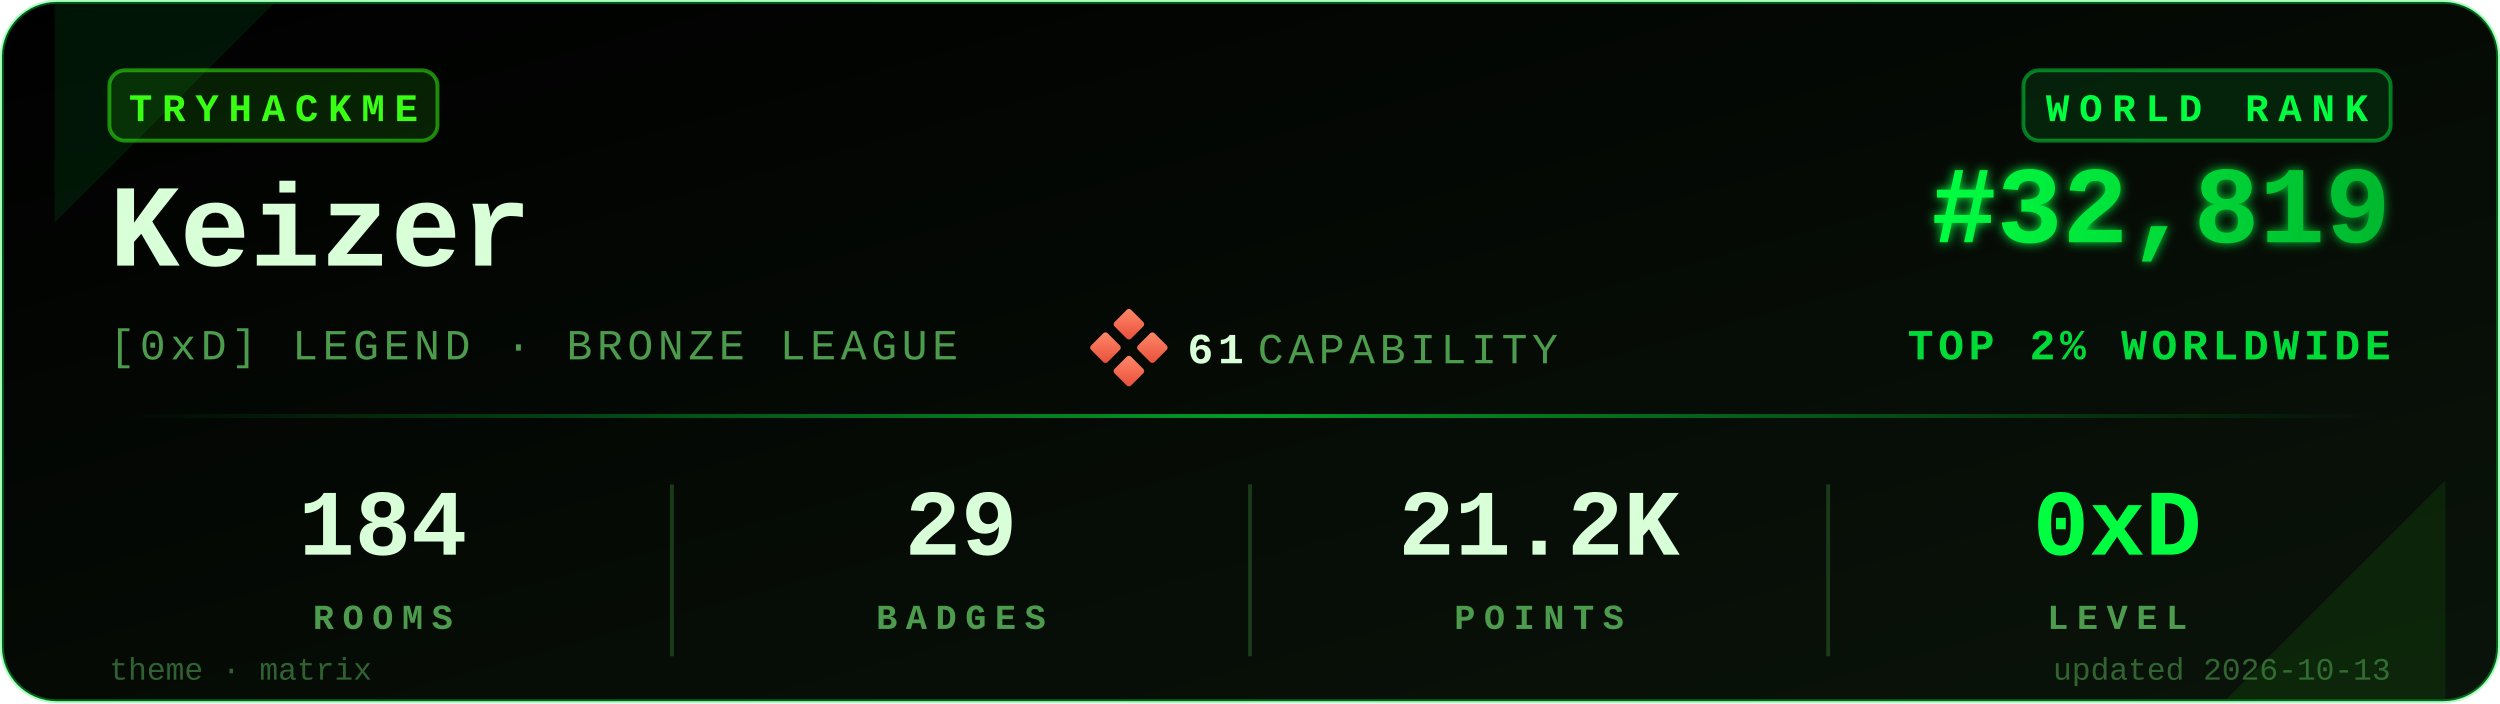
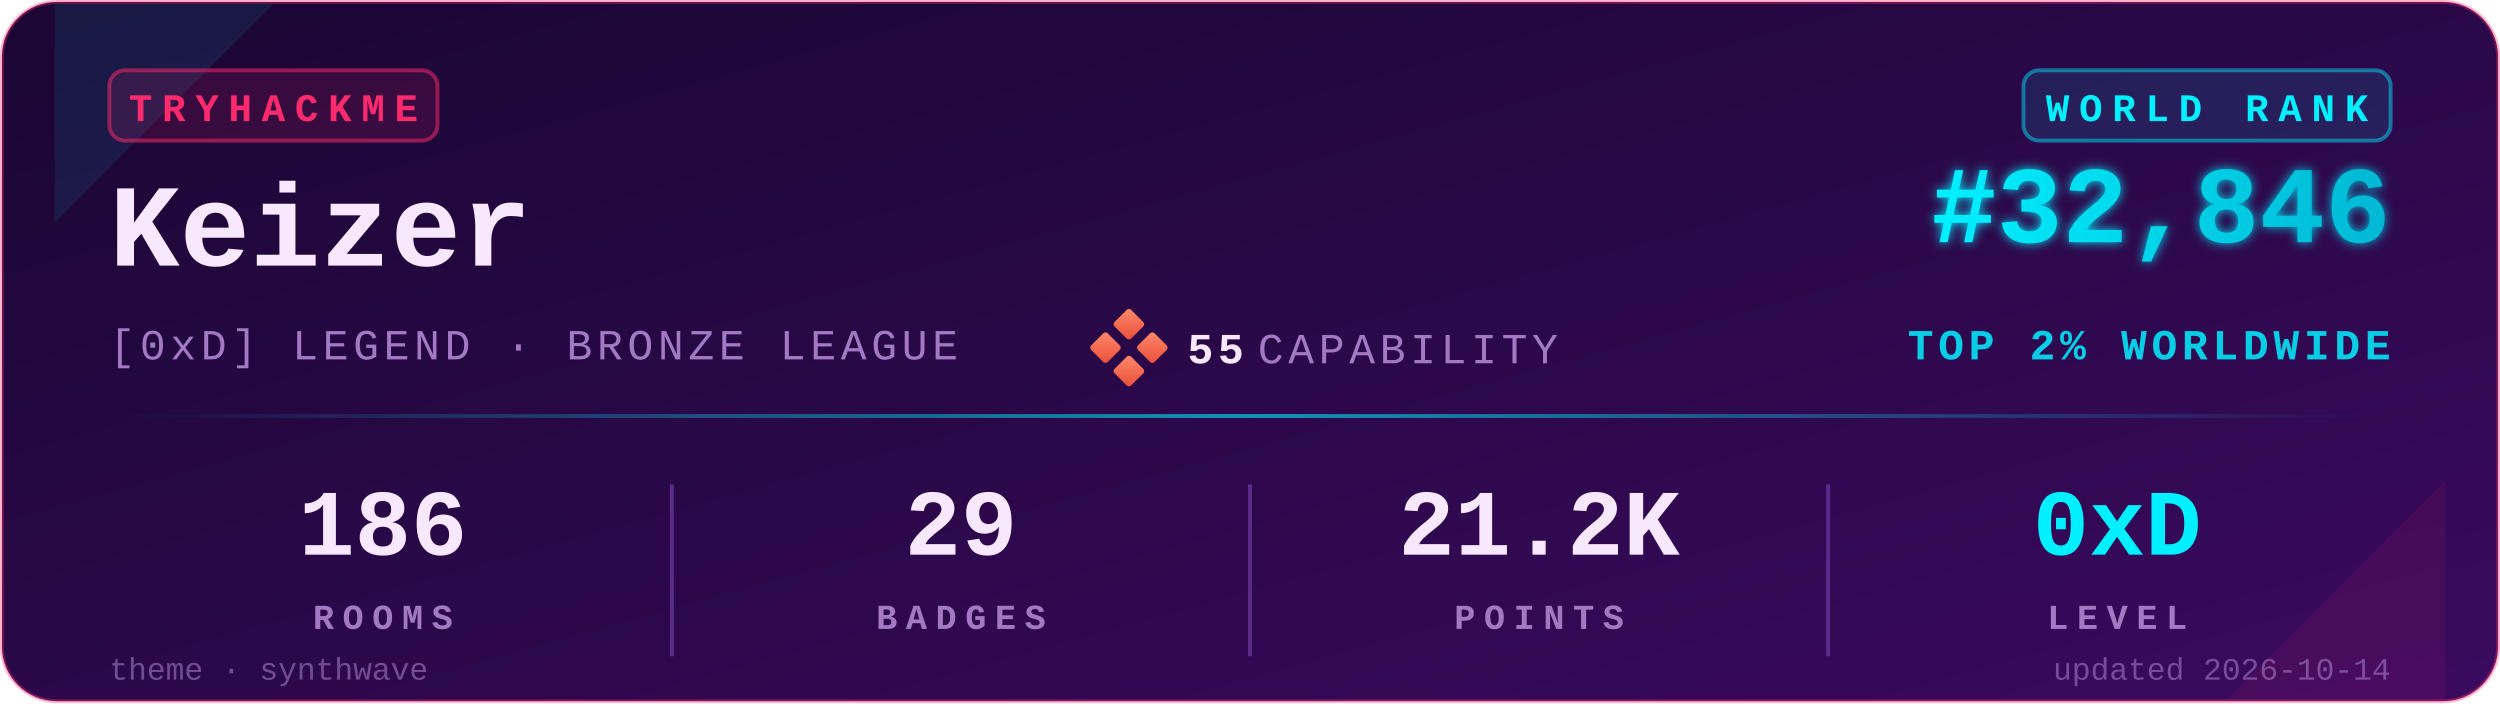
<svg xmlns="http://www.w3.org/2000/svg" viewBox="0 0 640 180" width="640" height="180" role="img" aria-label="TryHackMe stats for Keizer">
  <defs>
    <linearGradient id="bgGrad" x1="0" y1="0" x2="1" y2="1">
-       <stop offset="0%" stop-color="#000000" />
-       <stop offset="100%" stop-color="#0a140a" />
+       <stop offset="0%" stop-color="#1a0633" />
+       <stop offset="100%" stop-color="#3a0a5e" />
    </linearGradient>
    <linearGradient id="rankGrad" x1="0" y1="0" x2="1" y2="0">
-       <stop offset="0%" stop-color="#00FF41" />
-       <stop offset="100%" stop-color="#00B82E" />
+       <stop offset="0%" stop-color="#00F0FF" />
+       <stop offset="100%" stop-color="#00B8D4" />
    </linearGradient>
    <linearGradient id="accentGrad" x1="0" y1="0" x2="1" y2="0">
-       <stop offset="0%" stop-color="#00FF41" stop-opacity="0" />
-       <stop offset="50%" stop-color="#00FF41" stop-opacity="0.6" />
-       <stop offset="100%" stop-color="#00FF41" stop-opacity="0" />
+       <stop offset="0%" stop-color="#00F0FF" stop-opacity="0" />
+       <stop offset="50%" stop-color="#00F0FF" stop-opacity="0.6" />
+       <stop offset="100%" stop-color="#00F0FF" stop-opacity="0" />
    </linearGradient>
    <linearGradient id="capGrad" x1="0" y1="0" x2="1" y2="1">
      <stop offset="0%" stop-color="#ff8a6b" />
      <stop offset="100%" stop-color="#e94e3a" />
    </linearGradient>
    <filter id="glow" x="-20%" y="-20%" width="140%" height="140%">
      <feGaussianBlur stdDeviation="1.4" result="b" />
      <feMerge>
        <feMergeNode in="b" />
        <feMergeNode in="SourceGraphic" />
      </feMerge>
    </filter>
  </defs>
-   <rect x="0.5" y="0.5" width="639" height="179" rx="14" ry="14" fill="url(#bgGrad)" stroke="#00FF41" stroke-opacity="0.35" stroke-width="1" />
-   <path d="M 14,1 L 70,1 L 14,57 Z" fill="#00FF41" opacity="0.08" />
-   <path d="M 626,179 L 570,179 L 626,123 Z" fill="#39FF14" opacity="0.08" />
+   <rect x="0.5" y="0.5" width="639" height="179" rx="14" ry="14" fill="url(#bgGrad)" stroke="#FF2A6D" stroke-opacity="0.35" stroke-width="1" />
+   <path d="M 14,1 L 70,1 L 14,57 Z" fill="#00F0FF" opacity="0.08" />
+   <path d="M 626,179 L 570,179 L 626,123 Z" fill="#FF2A6D" opacity="0.08" />
  <g transform="translate(28,18)">
-     <rect x="0" y="0" width="84" height="18" rx="4" ry="4" fill="#39FF14" fill-opacity="0.12" stroke="#39FF14" stroke-opacity="0.5" />
-     <text x="42" y="13" fill="#39FF14" font-family="ui-monospace,'SF Mono','Menlo','Cascadia Code','Consolas','Liberation Mono',monospace" font-size="10" font-weight="700" letter-spacing="2.5" text-anchor="middle">TRYHACKME</text>
+     <rect x="0" y="0" width="84" height="18" rx="4" ry="4" fill="#FF2A6D" fill-opacity="0.12" stroke="#FF2A6D" stroke-opacity="0.5" />
+     <text x="42" y="13" fill="#FF2A6D" font-family="ui-monospace,'SF Mono','Menlo','Cascadia Code','Consolas','Liberation Mono',monospace" font-size="10" font-weight="700" letter-spacing="2.5" text-anchor="middle">TRYHACKME</text>
  </g>
-   <text x="28" y="68" fill="#D9FFD9" font-family="ui-monospace,'SF Mono','Menlo','Cascadia Code','Consolas','Liberation Mono',monospace" font-size="30" font-weight="700">Keizer</text>
-   <text x="28" y="92" fill="#4D9C4D" font-family="ui-monospace,'SF Mono','Menlo','Cascadia Code','Consolas','Liberation Mono',monospace" font-size="11" font-weight="500" letter-spacing="1.2">[0xD] LEGEND · BRONZE LEAGUE</text>
+   <text x="28" y="68" fill="#F8E8FF" font-family="ui-monospace,'SF Mono','Menlo','Cascadia Code','Consolas','Liberation Mono',monospace" font-size="30" font-weight="700">Keizer</text>
+   <text x="28" y="92" fill="#A479C4" font-family="ui-monospace,'SF Mono','Menlo','Cascadia Code','Consolas','Liberation Mono',monospace" font-size="11" font-weight="500" letter-spacing="1.2">[0xD] LEGEND · BRONZE LEAGUE</text>
  <g transform="translate(280,80)">
    <rect x="6" y="0" width="6" height="6" rx="0.8" fill="url(#capGrad)" transform="rotate(45 9 3)" />
    <rect x="0" y="6" width="6" height="6" rx="0.8" fill="url(#capGrad)" transform="rotate(45 3 9)" />
    <rect x="12" y="6" width="6" height="6" rx="0.8" fill="url(#capGrad)" transform="rotate(45 15 9)" />
    <rect x="6" y="12" width="6" height="6" rx="0.8" fill="url(#capGrad)" transform="rotate(45 9 15)" />
-     <text x="24" y="13" fill="#D9FFD9" font-family="ui-monospace,'SF Mono','Menlo','Cascadia Code','Consolas','Liberation Mono',monospace" font-size="11" font-weight="700" letter-spacing="1.2">61</text>
-     <text x="42" y="13" fill="#4D9C4D" font-family="ui-monospace,'SF Mono','Menlo','Cascadia Code','Consolas','Liberation Mono',monospace" font-size="11" font-weight="500" letter-spacing="1.2">CAPABILITY</text>
+     <text x="24" y="13" fill="#F8E8FF" font-family="ui-monospace,'SF Mono','Menlo','Cascadia Code','Consolas','Liberation Mono',monospace" font-size="11" font-weight="700" letter-spacing="1.2">55</text>
+     <text x="42" y="13" fill="#A479C4" font-family="ui-monospace,'SF Mono','Menlo','Cascadia Code','Consolas','Liberation Mono',monospace" font-size="11" font-weight="500" letter-spacing="1.2">CAPABILITY</text>
  </g>
  <g transform="translate(612,18)">
-     <rect x="-94" y="0" width="94" height="18" rx="4" ry="4" fill="#00FF41" fill-opacity="0.10" stroke="#00FF41" stroke-opacity="0.45" />
-     <text x="-47" y="13" fill="#00FF41" font-family="ui-monospace,'SF Mono','Menlo','Cascadia Code','Consolas','Liberation Mono',monospace" font-size="10" font-weight="700" letter-spacing="2.5" text-anchor="middle">WORLD RANK</text>
+     <rect x="-94" y="0" width="94" height="18" rx="4" ry="4" fill="#00F0FF" fill-opacity="0.10" stroke="#00F0FF" stroke-opacity="0.45" />
+     <text x="-47" y="13" fill="#00F0FF" font-family="ui-monospace,'SF Mono','Menlo','Cascadia Code','Consolas','Liberation Mono',monospace" font-size="10" font-weight="700" letter-spacing="2.5" text-anchor="middle">WORLD RANK</text>
  </g>
-   <text x="612" y="62" fill="url(#rankGrad)" font-family="ui-monospace,'SF Mono','Menlo','Cascadia Code','Consolas','Liberation Mono',monospace" font-size="28" font-weight="700" text-anchor="end" filter="url(#glow)">#32,819</text>
-   <text x="612" y="92" fill="#00FF41" fill-opacity="0.85" font-family="ui-monospace,'SF Mono','Menlo','Cascadia Code','Consolas','Liberation Mono',monospace" font-size="11" font-weight="600" letter-spacing="1.2" text-anchor="end">TOP 2% WORLDWIDE</text>
+   <text x="612" y="62" fill="url(#rankGrad)" font-family="ui-monospace,'SF Mono','Menlo','Cascadia Code','Consolas','Liberation Mono',monospace" font-size="28" font-weight="700" text-anchor="end" filter="url(#glow)">#32,846</text>
+   <text x="612" y="92" fill="#00F0FF" fill-opacity="0.85" font-family="ui-monospace,'SF Mono','Menlo','Cascadia Code','Consolas','Liberation Mono',monospace" font-size="11" font-weight="600" letter-spacing="1.2" text-anchor="end">TOP 2% WORLDWIDE</text>
  <rect x="28" y="106" width="584" height="1" fill="url(#accentGrad)" />
  <g font-family="ui-monospace,'SF Mono','Menlo','Cascadia Code','Consolas','Liberation Mono',monospace" text-anchor="middle">
-     <text x="98" y="142" fill="#D9FFD9" font-size="24" font-weight="700">184</text>
-     <text x="98" y="161" fill="#4D9C4D" font-size="9" font-weight="600" letter-spacing="2.2">ROOMS</text>
-     <text x="246" y="142" fill="#D9FFD9" font-size="24" font-weight="700">29</text>
-     <text x="246" y="161" fill="#4D9C4D" font-size="9" font-weight="600" letter-spacing="2.2">BADGES</text>
-     <text x="394" y="142" fill="#D9FFD9" font-size="24" font-weight="700">21.2K</text>
-     <text x="394" y="161" fill="#4D9C4D" font-size="9" font-weight="600" letter-spacing="2.2">POINTS</text>
-     <text x="542" y="142" fill="#00FF41" font-size="24" font-weight="700">0xD</text>
-     <text x="542" y="161" fill="#4D9C4D" font-size="9" font-weight="600" letter-spacing="2.2">LEVEL</text>
+     <text x="98" y="142" fill="#F8E8FF" font-size="24" font-weight="700">186</text>
+     <text x="98" y="161" fill="#A479C4" font-size="9" font-weight="600" letter-spacing="2.2">ROOMS</text>
+     <text x="246" y="142" fill="#F8E8FF" font-size="24" font-weight="700">29</text>
+     <text x="246" y="161" fill="#A479C4" font-size="9" font-weight="600" letter-spacing="2.2">BADGES</text>
+     <text x="394" y="142" fill="#F8E8FF" font-size="24" font-weight="700">21.2K</text>
+     <text x="394" y="161" fill="#A479C4" font-size="9" font-weight="600" letter-spacing="2.2">POINTS</text>
+     <text x="542" y="142" fill="#00F0FF" font-size="24" font-weight="700">0xD</text>
+     <text x="542" y="161" fill="#A479C4" font-size="9" font-weight="600" letter-spacing="2.2">LEVEL</text>
  </g>
-   <line x1="172" y1="124" x2="172" y2="168" stroke="#1a3a1a" stroke-width="1" />
-   <line x1="320" y1="124" x2="320" y2="168" stroke="#1a3a1a" stroke-width="1" />
-   <line x1="468" y1="124" x2="468" y2="168" stroke="#1a3a1a" stroke-width="1" />
-   <text x="28" y="174" fill="#4D9C4D" fill-opacity="0.6" font-family="ui-monospace,'SF Mono','Menlo','Cascadia Code','Consolas','Liberation Mono',monospace" font-size="8" font-weight="500">theme · matrix</text>
-   <text x="612" y="174" fill="#4D9C4D" fill-opacity="0.6" font-family="ui-monospace,'SF Mono','Menlo','Cascadia Code','Consolas','Liberation Mono',monospace" font-size="8" font-weight="500" text-anchor="end">updated 2026-10-13</text>
+   <line x1="172" y1="124" x2="172" y2="168" stroke="#5C2A8A" stroke-width="1" />
+   <line x1="320" y1="124" x2="320" y2="168" stroke="#5C2A8A" stroke-width="1" />
+   <line x1="468" y1="124" x2="468" y2="168" stroke="#5C2A8A" stroke-width="1" />
+   <text x="28" y="174" fill="#A479C4" fill-opacity="0.6" font-family="ui-monospace,'SF Mono','Menlo','Cascadia Code','Consolas','Liberation Mono',monospace" font-size="8" font-weight="500">theme · synthwave</text>
+   <text x="612" y="174" fill="#A479C4" fill-opacity="0.6" font-family="ui-monospace,'SF Mono','Menlo','Cascadia Code','Consolas','Liberation Mono',monospace" font-size="8" font-weight="500" text-anchor="end">updated 2026-10-14</text>
</svg>
